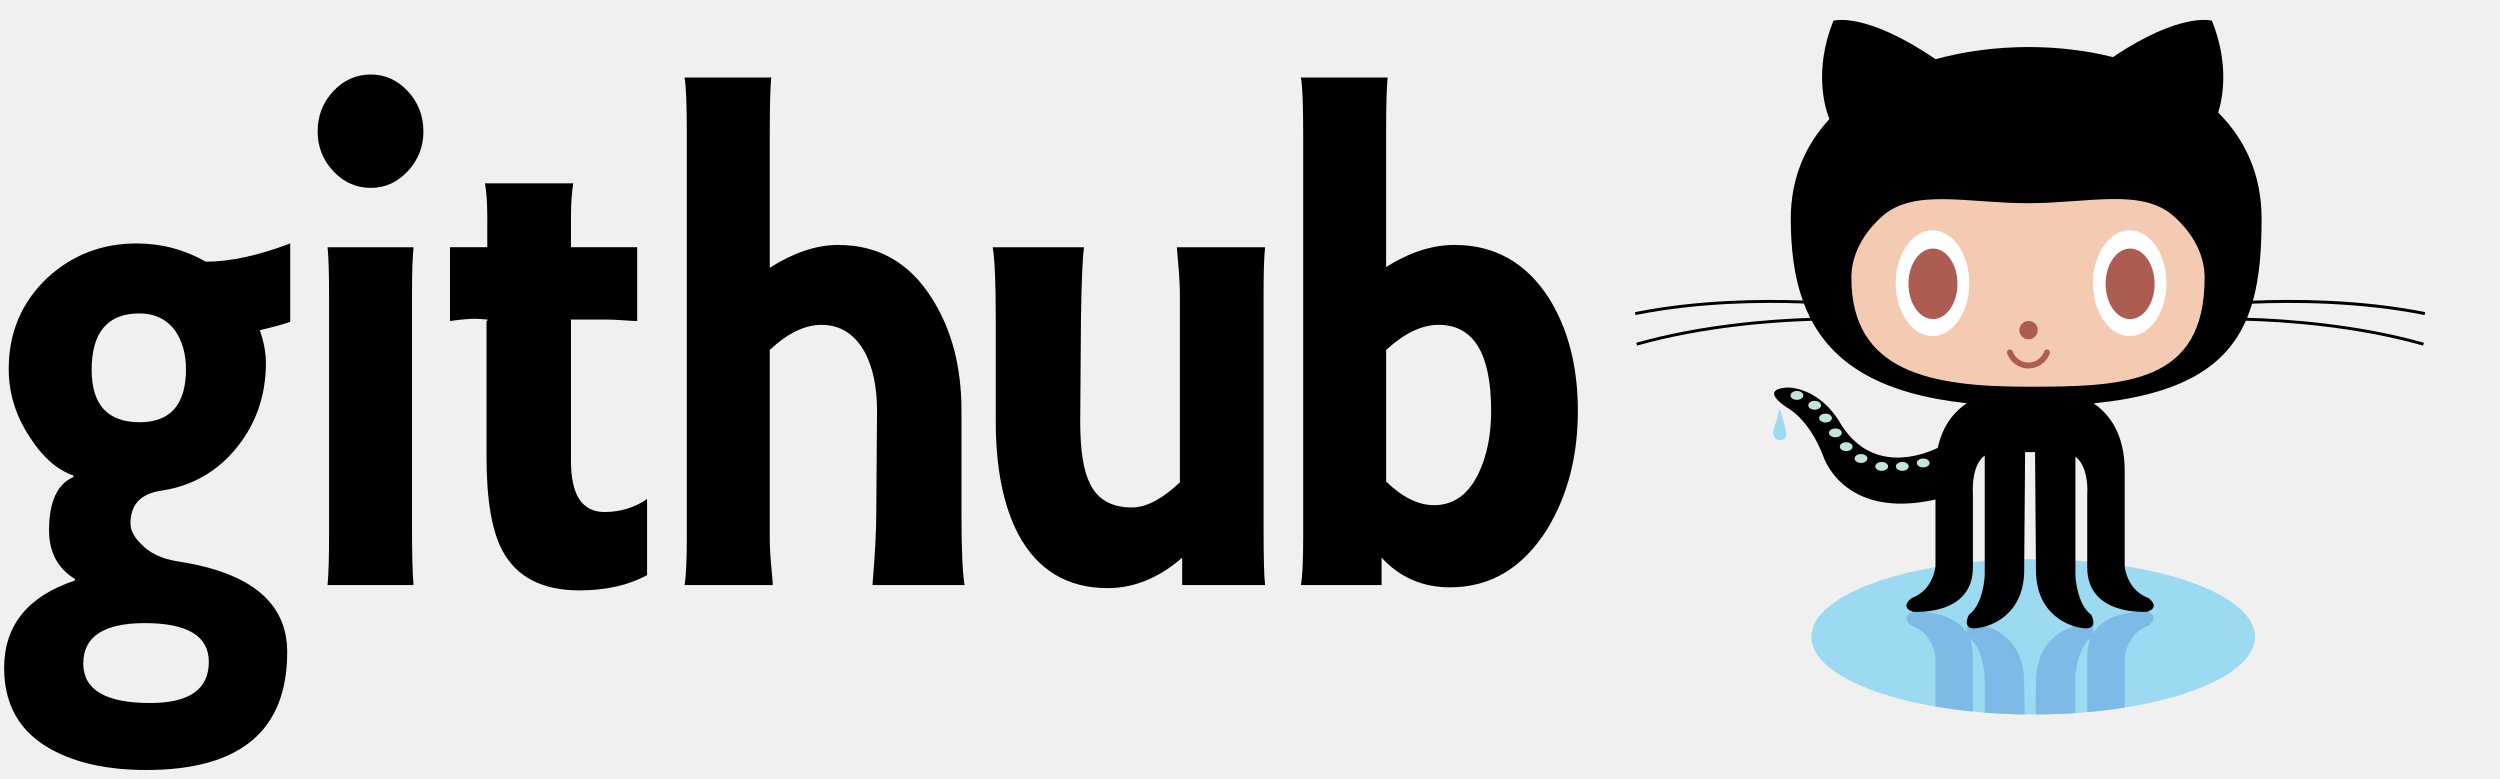
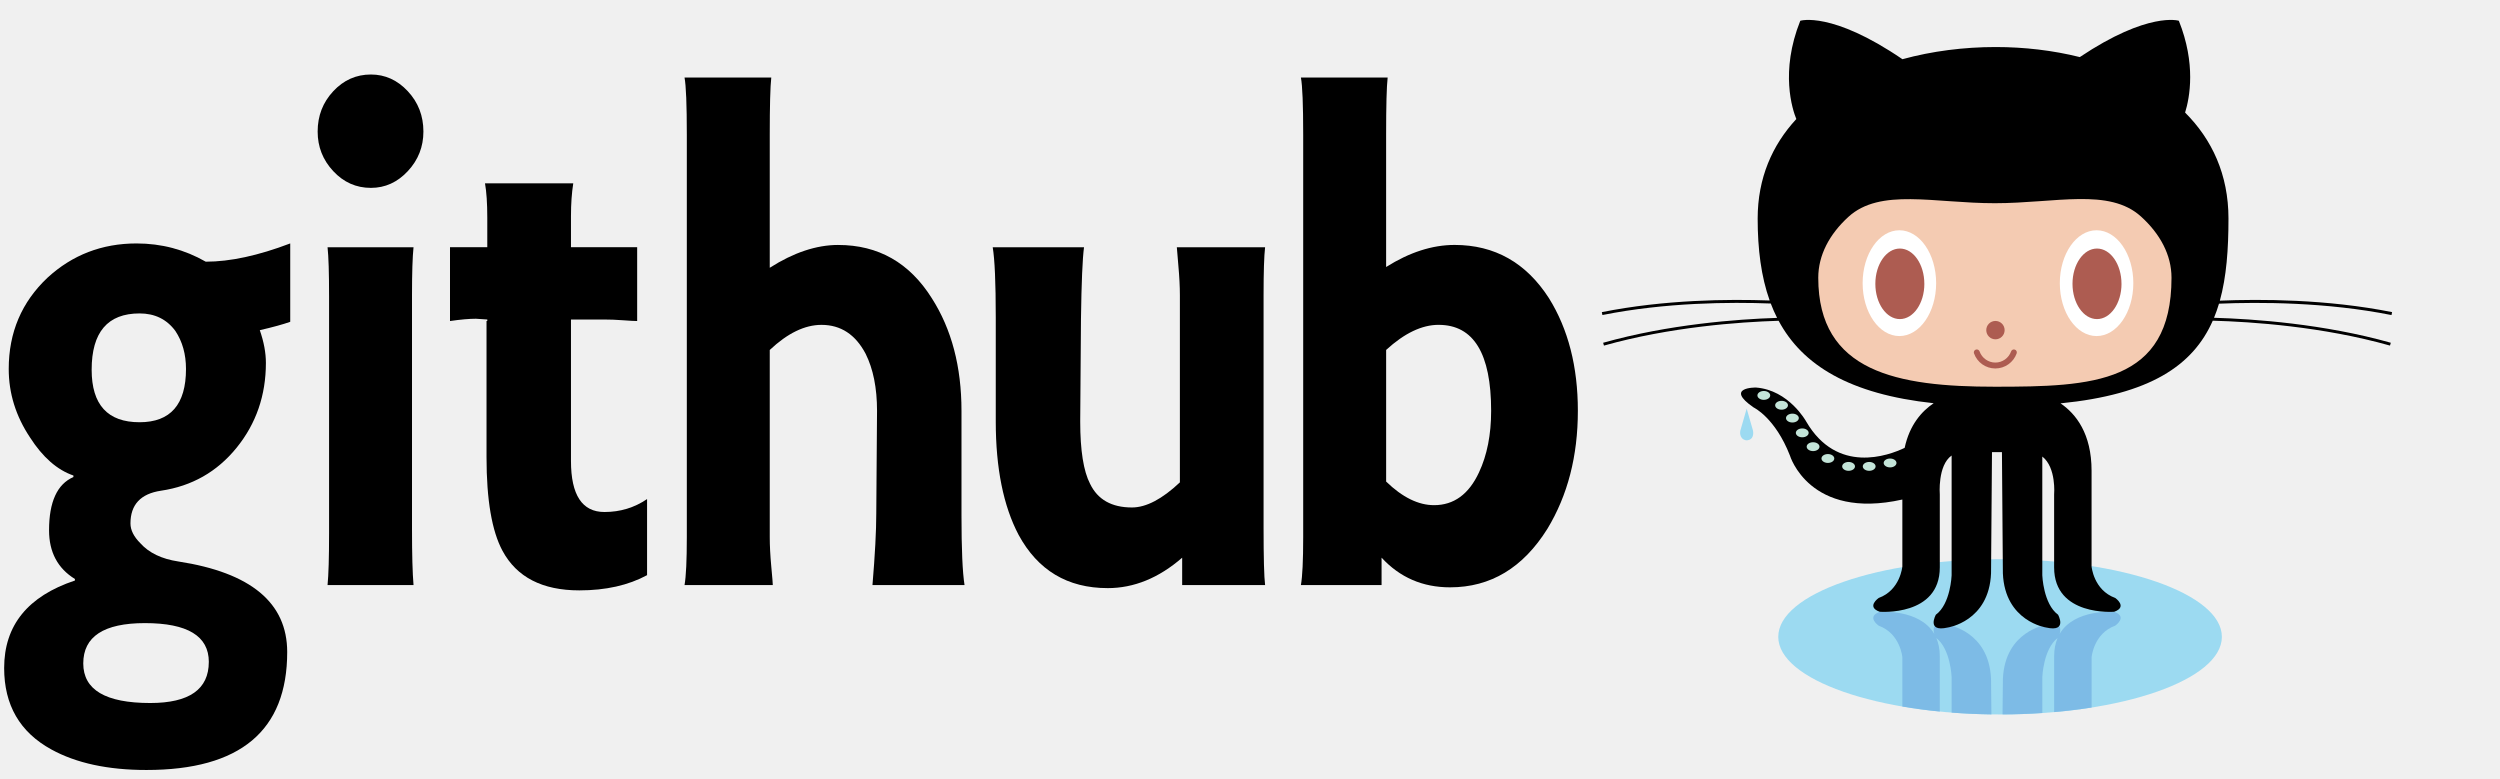
- <svg xmlns="http://www.w3.org/2000/svg" width="151" height="47">
-   <g>
+ <svg xmlns="http://www.w3.org/2000/svg" width="151" height="47" id="svg3594" version="1.1">
+   <defs id="defs3624" />
+   <g id="g3596">
    <g id="Ebene_x0020_1">
      <g id="_153574520">
        <path id="_153577136" fill="black" fill-rule="nonzero" d="m12.429,15.806c1.471,0 3.171,-0.368 5.101,-1.103l0,4.734c-0.429,0.153 -1.042,0.322 -1.838,0.506c0.245,0.705 0.368,1.363 0.368,1.976c0,1.961 -0.59,3.669 -1.769,5.124c-1.18,1.455 -2.704,2.321 -4.573,2.597c-1.225,0.184 -1.838,0.843 -1.838,1.976c0,0.398 0.199,0.797 0.597,1.195c0.521,0.582 1.287,0.95 2.298,1.103c4.382,0.674 6.572,2.497 6.572,5.469c0,4.749 -2.834,7.124 -8.502,7.124c-2.329,0 -4.244,-0.414 -5.745,-1.241c-1.9,-1.042 -2.849,-2.681 -2.849,-4.918c0,-2.574 1.425,-4.335 4.274,-5.285l0,-0.092c-1.042,-0.643 -1.562,-1.624 -1.562,-2.941c0,-1.716 0.49,-2.788 1.471,-3.217l0,-0.092c-0.98,-0.337 -1.854,-1.103 -2.62,-2.298c-0.858,-1.287 -1.287,-2.665 -1.287,-4.136c0,-2.206 0.781,-4.044 2.344,-5.515c1.501,-1.379 3.294,-2.068 5.377,-2.068c1.501,0 2.895,0.368 4.182,1.103l0,-0zm0.184,24.174l0,0c0,-1.563 -1.287,-2.344 -3.861,-2.344c-2.482,0 -3.723,0.812 -3.723,2.436c0,1.593 1.348,2.39 4.044,2.39c2.359,0 3.539,-0.827 3.539,-2.482l-0,0zm-7.077,-17.648l0,0c0,2.114 0.965,3.171 2.895,3.171c1.869,0 2.803,-1.073 2.803,-3.217c0,-0.889 -0.214,-1.654 -0.643,-2.298c-0.521,-0.705 -1.241,-1.057 -2.16,-1.057c-1.93,0 -2.895,1.134 -2.895,3.401z" />
        <path id="_153577064" fill="black" fill-rule="nonzero" d="m22.403,11.348c-0.889,0 -1.647,-0.337 -2.275,-1.011c-0.628,-0.674 -0.942,-1.47 -0.942,-2.39c0,-0.95 0.314,-1.762 0.942,-2.436c0.628,-0.674 1.386,-1.011 2.275,-1.011c0.858,0 1.601,0.337 2.229,1.011c0.628,0.674 0.942,1.486 0.942,2.436c0,0.919 -0.314,1.716 -0.942,2.39c-0.628,0.674 -1.371,1.011 -2.229,1.011z" />
        <path id="_153576992" fill="black" fill-rule="nonzero" d="m19.784,35.338c0.061,-0.613 0.092,-1.654 0.092,-3.125l0,-14.293c0,-1.44 -0.03,-2.436 -0.092,-2.987l5.193,0c-0.061,0.582 -0.092,1.547 -0.092,2.895l0,14.109c0,1.563 0.031,2.696 0.092,3.401l-5.193,0z" />
        <path id="_153576920" fill="black" fill-rule="nonzero" d="m34.487,14.932l3.998,0l0,4.458c-0.153,0 -0.437,-0.015 -0.85,-0.046c-0.414,-0.031 -0.804,-0.046 -1.172,-0.046l-1.976,0l0,8.548c0,2.053 0.674,3.079 2.022,3.079c0.95,0 1.808,-0.26 2.574,-0.781l0,4.596c-1.134,0.613 -2.497,0.919 -4.09,0.919c-2.237,0 -3.784,-0.797 -4.642,-2.39c-0.643,-1.195 -0.965,-3.079 -0.965,-5.653l0,-8.226l0.046,0l0,-0.092l-0.689,-0.046c-0.398,0 -0.919,0.046 -1.563,0.138l0,-4.458l2.252,0l0,-1.792c0,-0.858 -0.046,-1.547 -0.138,-2.068l5.331,0c-0.092,0.582 -0.138,1.241 -0.138,1.976l0,1.884z" />
        <path id="_153576848" fill="black" fill-rule="nonzero" d="m50.629,14.795c-1.317,0 -2.696,0.46 -4.136,1.379l0,-8.042c0,-1.746 0.031,-2.895 0.092,-3.447l-5.239,0c0.092,0.49 0.138,1.639 0.138,3.447l0,24.312c0,1.409 -0.046,2.375 -0.138,2.895l5.331,0c0,-0.092 -0.03,-0.467 -0.092,-1.126c-0.061,-0.659 -0.092,-1.249 -0.092,-1.769l0,-11.306c1.072,-1.011 2.114,-1.516 3.125,-1.516c1.164,0 2.053,0.582 2.666,1.746c0.459,0.919 0.689,2.068 0.689,3.447l-0.046,6.204c0,1.042 -0.076,2.482 -0.23,4.32l5.561,0c-0.122,-0.766 -0.184,-2.175 -0.184,-4.228l0,-6.296c0,-2.666 -0.597,-4.933 -1.792,-6.802c-1.348,-2.145 -3.232,-3.217 -5.653,-3.217z" />
        <path id="_153576776" fill="black" fill-rule="nonzero" d="m66.9,35.522c-2.421,0 -4.213,-1.073 -5.377,-3.217c-0.919,-1.746 -1.379,-4.029 -1.379,-6.847l0,-6.296c0,-2.084 -0.061,-3.493 -0.184,-4.228l5.515,0c-0.092,0.674 -0.153,2.114 -0.184,4.32l-0.046,6.204c0,1.746 0.199,3.003 0.597,3.768c0.46,0.95 1.302,1.425 2.528,1.425c0.858,0 1.823,-0.506 2.895,-1.516l0,-11.306c0,-0.521 -0.031,-1.118 -0.092,-1.792c-0.062,-0.674 -0.092,-1.042 -0.092,-1.103l5.331,0c-0.061,0.521 -0.092,1.486 -0.092,2.895l0,14.063c0,1.807 0.031,2.956 0.092,3.447l-5.009,0l0,-1.654c-1.409,1.225 -2.911,1.838 -4.504,1.838z" />
        <path id="_153576704" fill="black" fill-rule="nonzero" d="m87.583,35.475c-1.654,0 -3.033,-0.597 -4.136,-1.792l0,1.654l-4.872,0c0.092,-0.521 0.138,-1.486 0.138,-2.895l0,-24.312c0,-1.808 -0.046,-2.957 -0.138,-3.447l5.239,0c-0.062,0.551 -0.092,1.7 -0.092,3.447l0,7.997c1.409,-0.888 2.788,-1.333 4.136,-1.333c2.42,0 4.32,1.072 5.699,3.217c1.164,1.869 1.746,4.136 1.746,6.802c0,2.727 -0.613,5.101 -1.838,7.123c-1.471,2.359 -3.432,3.539 -5.883,3.539zm-0.689,-15.855l0,0c-1.011,0 -2.068,0.505 -3.171,1.516l0,7.951c0.98,0.95 1.945,1.425 2.895,1.425c1.195,0 2.099,-0.659 2.712,-1.976c0.49,-1.042 0.735,-2.283 0.735,-3.722c0,-3.462 -1.057,-5.193 -3.171,-5.193l0,0z" />
      </g>
    </g>
-     <g id="svg_1">
-       <path id="svg_2" d="m136.201,38.464c0,2.59 -5.998,4.689 -13.396,4.689c-7.399,0 -13.398,-2.099 -13.398,-4.689c0,-2.59 5.998,-4.689 13.398,-4.689c7.398,0 13.396,2.1 13.396,4.689z" fill="#9CDAF1" />
-       <path id="svg_3" d="m119.163,42.977l0,-3.342c0,-0.432 -0.078,-0.792 -0.208,-1.097c0.864,0.671 0.923,2.358 0.923,2.358l0,2.145c0.778,0.061 1.581,0.097 2.403,0.109l-0.022,-2.134c-0.119,-2.917 -2.619,-3.274 -2.619,-3.274c-0.914,-0.207 -0.9,0.251 -0.808,0.547c-0.896,-1.529 -3.299,-1.331 -3.299,-1.331c-0.834,0.297 -0.06,0.833 -0.06,0.833c1.31,0.476 1.429,1.905 1.429,1.905l0,2.979c0.721,0.124 1.477,0.226 2.263,0.303l-0.001,0.001z" fill="#7DBBE6" />
-       <path id="svg_4" d="m129.701,36.956c0,0 -2.403,-0.198 -3.299,1.332c0.092,-0.296 0.106,-0.755 -0.808,-0.548c0,0 -2.5,0.357 -2.619,3.274l-0.022,2.137c0.821,-0.003 1.624,-0.032 2.403,-0.085l0,-2.172c0,0 0.059,-1.687 0.923,-2.358c-0.13,0.305 -0.208,0.666 -0.208,1.097l0,3.377c0.784,-0.069 1.54,-0.161 2.262,-0.276l0,-3.041c0,0 0.119,-1.429 1.429,-1.905c0,-0.001 0.773,-0.537 -0.061,-0.835l0.001,0.002l0,0z" fill="#7DBBE6" />
-       <path id="svg_5" d="m146.447,19.027l0.035,-0.175c-3.93,-0.786 -7.963,-0.794 -10.403,-0.692c0.401,-1.444 0.521,-3.106 0.521,-4.959c0,-2.658 -0.998,-4.784 -2.62,-6.402c0.283,-0.914 0.662,-2.945 -0.378,-5.545c0,0 -1.834,-0.582 -5.982,2.194c-1.625,-0.406 -3.354,-0.607 -5.086,-0.607c-1.906,0 -3.831,0.243 -5.627,0.735c-4.28,-2.92 -6.17,-2.322 -6.17,-2.322c-1.233,3.085 -0.471,5.368 -0.239,5.936c-1.45,1.565 -2.335,3.562 -2.335,6.011c0,1.849 0.21,3.507 0.725,4.949c-2.461,-0.09 -6.347,-0.055 -10.137,0.703l0.035,0.175c3.813,-0.763 7.723,-0.789 10.169,-0.696c0.113,0.298 0.24,0.588 0.381,0.868c-2.419,0.078 -6.548,0.386 -10.506,1.503l0.049,0.171c3.989,-1.125 8.155,-1.425 10.55,-1.499c1.445,2.694 4.294,4.433 9.363,4.98c-0.719,0.484 -1.453,1.305 -1.751,2.696c-0.98,0.469 -4.084,1.613 -5.946,-1.589c0,0 -1.042,-1.906 -3.037,-2.055c0,0 -1.935,-0.03 -0.134,1.206c0,0 1.295,0.61 2.188,2.903c0,0 1.165,3.911 6.79,2.656l0,4.04c0,0 -0.119,1.429 -1.429,1.905c0,0 -0.774,0.536 0.06,0.833c0,0 3.631,0.298 3.631,-2.678l0,-4.405c0,0 -0.144,-1.747 0.714,-2.354l0,7.235c0,0 -0.059,1.726 -0.952,2.381c0,0 -0.596,1.071 0.714,0.774c0,0 2.5,-0.357 2.619,-3.274l0.057,-7.322l0.601,0l0.057,7.322c0.119,2.917 2.619,3.274 2.619,3.274c1.309,0.297 0.714,-0.774 0.714,-0.774c-0.893,-0.655 -0.952,-2.381 -0.952,-2.381l0,-7.173c0.858,0.668 0.714,2.292 0.714,2.292l0,4.405c0,2.976 3.631,2.678 3.631,2.678c0.833,-0.297 0.06,-0.833 0.06,-0.833c-1.31,-0.476 -1.429,-1.905 -1.429,-1.905l0,-5.775c0,-2.252 -0.948,-3.444 -1.876,-4.074c5.405,-0.536 7.999,-2.281 9.195,-4.993c2.368,0.065 6.628,0.354 10.704,1.503l0.049,-0.171c-4.052,-1.143 -8.285,-1.439 -10.677,-1.508c0.113,-0.274 0.212,-0.559 0.3,-0.852c2.428,-0.101 6.48,-0.1 10.425,0.689l-0.006,-0.002l0,0z" />
-       <path id="svg_6" d="m131.314,13.076c1.164,1.055 1.845,2.328 1.845,3.701c0,6.407 -4.776,6.581 -10.668,6.581c-5.892,0 -10.668,-0.887 -10.668,-6.581c0,-1.363 0.671,-2.629 1.821,-3.679c1.918,-1.751 5.164,-0.824 8.847,-0.824c3.666,-0.001 6.901,-0.937 8.822,0.802l0.001,0.001z" fill="#F4CBB2" />
-       <path id="svg_7" d="m118.943,17.103c0,1.765 -0.994,3.195 -2.22,3.195c-1.226,0 -2.22,-1.431 -2.22,-3.195c0,-1.765 0.994,-3.195 2.22,-3.195c1.226,0.001 2.22,1.43 2.22,3.195zm11.91,0c0,1.765 -0.994,3.195 -2.22,3.195c-1.226,0 -2.22,-1.431 -2.22,-3.195c0,-1.765 0.994,-3.195 2.22,-3.195c1.226,0.001 2.22,1.43 2.22,3.195z" fill="#FFFFFF" />
-       <path id="svg_8" d="m118.231,17.143c0,1.176 -0.663,2.13 -1.48,2.13s-1.48,-0.953 -1.48,-2.13c0,-1.177 0.663,-2.131 1.48,-2.131c0.816,0 1.479,0.953 1.479,2.13l0.001,0.001zm11.908,0c0,1.176 -0.663,2.13 -1.48,2.13c-0.816,0 -1.48,-0.953 -1.48,-2.13c0,-1.177 0.663,-2.131 1.48,-2.131c0.816,0 1.479,0.953 1.479,2.13l0,0.001z" fill="#AD5C51" />
-       <circle id="svg_9" r="0.555" cy="19.94" cx="122.525" fill="#AD5C51" />
-       <path id="svg_10" d="m121.229,21.344c-0.033,-0.093 0.016,-0.195 0.109,-0.228c0.093,-0.033 0.195,0.016 0.228,0.109c0.143,0.403 0.526,0.674 0.952,0.674c0.427,0 0.809,-0.271 0.952,-0.674c0.033,-0.093 0.135,-0.141 0.228,-0.109c0.093,0.033 0.141,0.135 0.109,0.228c-0.193,0.545 -0.711,0.912 -1.289,0.912c-0.578,0 -1.095,-0.365 -1.288,-0.911l-0.001,-0.001z" fill="#AD5C51" />
-       <path id="svg_11" d="m108.921,23.883c0,0.148 -0.174,0.268 -0.387,0.268c-0.213,0 -0.387,-0.12 -0.387,-0.268c0,-0.148 0.174,-0.268 0.387,-0.268c0.214,0 0.387,0.12 0.387,0.269l0,-0zm1.072,0.595c0,0.148 -0.174,0.268 -0.387,0.268c-0.214,0 -0.387,-0.12 -0.387,-0.268c0,-0.148 0.174,-0.268 0.387,-0.268c0.214,0 0.387,0.12 0.387,0.269l0,-0zm0.655,0.774c0,0.148 -0.174,0.268 -0.387,0.268c-0.213,0 -0.387,-0.12 -0.387,-0.268c0,-0.148 0.174,-0.268 0.387,-0.268c0.214,0 0.387,0.12 0.387,0.269l0,-0l0,0zm0.595,0.893c0,0.148 -0.174,0.268 -0.387,0.268c-0.213,0 -0.387,-0.12 -0.387,-0.268c0,-0.148 0.174,-0.268 0.387,-0.268c0.214,0 0.387,0.12 0.387,0.269l0,-0zm0.654,0.834c0,0.148 -0.174,0.268 -0.387,0.268c-0.213,0 -0.387,-0.12 -0.387,-0.268c0,-0.148 0.174,-0.268 0.387,-0.268c0.214,0 0.387,0.12 0.387,0.269l0,-0zm0.894,0.714c0,0.148 -0.174,0.268 -0.387,0.268c-0.213,0 -0.387,-0.12 -0.387,-0.268c0,-0.148 0.174,-0.268 0.387,-0.268c0.214,0 0.387,0.12 0.387,0.269l0,-0l0,0zm1.25,0.477c0,0.148 -0.174,0.268 -0.387,0.268c-0.213,0 -0.387,-0.12 -0.387,-0.268c0,-0.148 0.174,-0.268 0.387,-0.268c0.214,0 0.387,0.12 0.387,0.269l0,-0l0,0l0,-0zm1.245,0c0,0.148 -0.174,0.268 -0.387,0.268c-0.213,0 -0.387,-0.12 -0.387,-0.268c0,-0.148 0.174,-0.268 0.387,-0.268c0.214,0 0.387,0.12 0.387,0.269l0,-0l0,0l0,-0zm1.262,-0.207c0,0.148 -0.174,0.268 -0.387,0.268c-0.213,0 -0.387,-0.12 -0.387,-0.268c0,-0.148 0.174,-0.268 0.387,-0.268c0.214,0 0.387,0.12 0.387,0.269l0,-0z" fill="#C3E4D8" />
-       <path id="svg_12" d="m107.5,24.677l-0.387,1.347c0,0 -0.101,0.487 0.358,0.573c0.479,-0.009 0.44,-0.457 0.406,-0.603l-0.378,-1.318l0,0l0,-0z" fill="#9CDAF1" />
+     <g id="svg_1" transform="translate(-2,0)">
+       <path id="svg_2" d="m 136.201,38.464 c 0,2.59 -5.998,4.689 -13.396,4.689 -7.399,0 -13.398,-2.099 -13.398,-4.689 0,-2.59 5.998,-4.689 13.398,-4.689 7.398,0 13.396,2.1 13.396,4.689 z" style="fill:#9cdaf1" />
+       <path id="svg_3" d="m 119.163,42.977 0,-3.342 c 0,-0.432 -0.078,-0.792 -0.208,-1.097 0.864,0.671 0.923,2.358 0.923,2.358 l 0,2.145 c 0.778,0.061 1.581,0.097 2.403,0.109 l -0.022,-2.134 c -0.119,-2.917 -2.619,-3.274 -2.619,-3.274 -0.914,-0.207 -0.9,0.251 -0.808,0.547 -0.896,-1.529 -3.299,-1.331 -3.299,-1.331 -0.834,0.297 -0.06,0.833 -0.06,0.833 1.31,0.476 1.429,1.905 1.429,1.905 l 0,2.979 c 0.721,0.124 1.477,0.226 2.263,0.303 l -5.2e-4,6.68e-4 z" style="fill:#7dbbe6" />
+       <path id="svg_4" d="m 129.701,36.956 c 0,0 -2.403,-0.198 -3.299,1.332 0.092,-0.296 0.106,-0.755 -0.808,-0.548 0,0 -2.5,0.357 -2.619,3.274 l -0.022,2.137 c 0.821,-0.003 1.624,-0.032 2.403,-0.085 l 0,-2.172 c 0,0 0.059,-1.687 0.923,-2.358 -0.13,0.305 -0.208,0.666 -0.208,1.097 l 0,3.377 c 0.784,-0.069 1.54,-0.161 2.262,-0.276 l 0,-3.041 c 0,0 0.119,-1.429 1.429,-1.905 0,-0.001 0.773,-0.537 -0.061,-0.835 l 7.7e-4,0.002 0,0 z" style="fill:#7dbbe6" />
+       <path id="svg_5" d="m 146.447,19.027 0.035,-0.175 c -3.93,-0.786 -7.963,-0.794 -10.403,-0.692 0.401,-1.444 0.521,-3.106 0.521,-4.959 0,-2.658 -0.998,-4.784 -2.62,-6.402 0.283,-0.914 0.662,-2.945 -0.378,-5.545 0,0 -1.834,-0.582 -5.982,2.194 -1.625,-0.406 -3.354,-0.607 -5.086,-0.607 -1.906,0 -3.831,0.243 -5.627,0.735 -4.28,-2.92 -6.17,-2.322 -6.17,-2.322 -1.233,3.085 -0.471,5.368 -0.239,5.936 -1.45,1.565 -2.335,3.562 -2.335,6.011 0,1.849 0.21,3.507 0.725,4.949 -2.461,-0.09 -6.347,-0.055 -10.137,0.703 l 0.035,0.175 c 3.813,-0.763 7.723,-0.789 10.169,-0.696 0.113,0.298 0.239,0.588 0.381,0.868 -2.419,0.078 -6.548,0.386 -10.506,1.503 l 0.049,0.171 c 3.989,-1.125 8.155,-1.425 10.55,-1.499 1.445,2.694 4.294,4.433 9.363,4.98 -0.719,0.484 -1.453,1.305 -1.751,2.696 -0.98,0.469 -4.084,1.613 -5.946,-1.589 0,0 -1.042,-1.906 -3.037,-2.055 0,0 -1.935,-0.03 -0.134,1.206 0,0 1.295,0.61 2.188,2.903 0,0 1.165,3.911 6.79,2.656 l 0,4.04 c 0,0 -0.119,1.429 -1.429,1.905 0,0 -0.774,0.536 0.06,0.833 0,0 3.631,0.298 3.631,-2.678 l 0,-4.405 c 0,0 -0.144,-1.747 0.714,-2.354 l 0,7.235 c 0,0 -0.059,1.726 -0.952,2.381 0,0 -0.596,1.071 0.714,0.774 0,0 2.5,-0.357 2.619,-3.274 l 0.057,-7.322 0.601,0 0.057,7.322 c 0.119,2.917 2.619,3.274 2.619,3.274 1.309,0.297 0.714,-0.774 0.714,-0.774 -0.893,-0.655 -0.952,-2.381 -0.952,-2.381 l 0,-7.173 c 0.858,0.668 0.714,2.292 0.714,2.292 l 0,4.405 c 0,2.976 3.631,2.678 3.631,2.678 0.833,-0.297 0.06,-0.833 0.06,-0.833 -1.31,-0.476 -1.429,-1.905 -1.429,-1.905 l 0,-5.775 c 0,-2.252 -0.948,-3.444 -1.875,-4.074 5.405,-0.536 7.999,-2.281 9.195,-4.993 2.368,0.065 6.628,0.354 10.704,1.503 l 0.049,-0.171 c -4.052,-1.143 -8.285,-1.439 -10.677,-1.508 0.113,-0.274 0.212,-0.559 0.3,-0.852 2.428,-0.101 6.48,-0.1 10.425,0.689 l -0.006,-0.003 0,0 z" />
+       <path id="svg_6" d="m 131.314,13.076 c 1.164,1.055 1.845,2.328 1.845,3.701 0,6.407 -4.776,6.581 -10.668,6.581 -5.892,0 -10.668,-0.887 -10.668,-6.581 0,-1.363 0.671,-2.629 1.821,-3.679 1.918,-1.751 5.164,-0.824 8.847,-0.824 3.666,-5.25e-4 6.901,-0.937 8.822,0.802 l 6.9e-4,6.81e-4 z" style="fill:#f4cbb2" />
+       <path id="svg_7" d="m 118.943,17.103 c 0,1.765 -0.994,3.195 -2.22,3.195 -1.226,0 -2.22,-1.431 -2.22,-3.195 0,-1.765 0.994,-3.195 2.22,-3.195 1.226,0.001 2.22,1.43 2.22,3.195 z m 11.91,0 c 0,1.765 -0.994,3.195 -2.22,3.195 -1.226,0 -2.22,-1.431 -2.22,-3.195 0,-1.765 0.994,-3.195 2.22,-3.195 1.226,0.001 2.22,1.43 2.22,3.195 z" style="fill:#ffffff" />
+       <path id="svg_8" d="m 118.231,17.143 c 0,1.176 -0.663,2.13 -1.48,2.13 -0.817,0 -1.48,-0.953 -1.48,-2.13 0,-1.177 0.663,-2.131 1.48,-2.131 0.816,0 1.479,0.953 1.479,2.13 l 5.2e-4,6.07e-4 z m 11.908,0 c 0,1.176 -0.663,2.13 -1.48,2.13 -0.816,0 -1.48,-0.953 -1.48,-2.13 0,-1.177 0.663,-2.131 1.48,-2.131 0.816,0 1.479,0.953 1.479,2.13 l 4.5e-4,6.07e-4 z" style="fill:#ad5c51" />
+       <circle id="svg_9" r="0.555" cy="19.94" cx="122.525" style="fill:#ad5c51" d="m 123.08,19.94 c 0,0.307 -0.249,0.555 -0.555,0.555 -0.307,0 -0.555,-0.249 -0.555,-0.555 0,-0.307 0.249,-0.555 0.555,-0.555 0.307,0 0.555,0.249 0.555,0.555 z" />
+       <path id="svg_10" d="m 121.229,21.344 c -0.033,-0.093 0.016,-0.195 0.109,-0.228 0.093,-0.033 0.195,0.016 0.228,0.109 0.143,0.403 0.526,0.674 0.952,0.674 0.427,0 0.809,-0.271 0.952,-0.674 0.033,-0.093 0.135,-0.141 0.228,-0.109 0.093,0.033 0.141,0.135 0.109,0.228 -0.193,0.545 -0.711,0.912 -1.289,0.912 -0.578,0 -1.095,-0.365 -1.288,-0.911 l -7.5e-4,-0.001 z" style="fill:#ad5c51" />
+       <path id="svg_11" d="m 108.921,23.883 c 0,0.148 -0.174,0.268 -0.387,0.268 -0.213,0 -0.387,-0.12 -0.387,-0.268 0,-0.148 0.174,-0.268 0.387,-0.268 0.214,0 0.387,0.12 0.387,0.269 l 0,-4.5e-4 z m 1.072,0.595 c 0,0.148 -0.174,0.268 -0.387,0.268 -0.214,0 -0.387,-0.12 -0.387,-0.268 0,-0.148 0.174,-0.268 0.387,-0.268 0.214,0 0.387,0.12 0.387,0.269 l 0,-3.8e-4 z m 0.655,0.774 c 0,0.148 -0.174,0.268 -0.387,0.268 -0.213,0 -0.387,-0.12 -0.387,-0.268 0,-0.148 0.174,-0.268 0.387,-0.268 0.214,0 0.387,0.12 0.387,0.269 l 0,-3.78e-4 0,2e-6 z m 0.595,0.893 c 0,0.148 -0.174,0.268 -0.387,0.268 -0.213,0 -0.387,-0.12 -0.387,-0.268 0,-0.148 0.174,-0.268 0.387,-0.268 0.214,0 0.387,0.12 0.387,0.269 l 0,-3.74e-4 z m 0.654,0.834 c 0,0.148 -0.174,0.268 -0.387,0.268 -0.213,0 -0.387,-0.12 -0.387,-0.268 0,-0.148 0.174,-0.268 0.387,-0.268 0.214,0 0.387,0.12 0.387,0.269 l 0,-3.78e-4 z m 0.894,0.714 c 0,0.148 -0.174,0.268 -0.387,0.268 -0.213,0 -0.387,-0.12 -0.387,-0.268 0,-0.148 0.174,-0.268 0.387,-0.268 0.214,0 0.387,0.12 0.387,0.269 l 0,-4.58e-4 0,0 z m 1.25,0.477 c 0,0.148 -0.174,0.268 -0.387,0.268 -0.213,0 -0.387,-0.12 -0.387,-0.268 0,-0.148 0.174,-0.268 0.387,-0.268 0.214,0 0.387,0.12 0.387,0.269 l 0,-4.46e-4 0,0 0,-2e-6 z m 1.245,0 c 0,0.148 -0.174,0.268 -0.387,0.268 -0.213,0 -0.387,-0.12 -0.387,-0.268 0,-0.148 0.174,-0.268 0.387,-0.268 0.214,0 0.387,0.12 0.387,0.269 l 0,-4.46e-4 0,0 0,-2e-6 z m 1.262,-0.207 c 0,0.148 -0.174,0.268 -0.387,0.268 -0.213,0 -0.387,-0.12 -0.387,-0.268 0,-0.148 0.174,-0.268 0.387,-0.268 0.214,0 0.387,0.12 0.387,0.269 l 0,-3.8e-4 z" style="fill:#c3e4d8" />
+       <path id="svg_12" d="m 107.5,24.677 -0.387,1.347 c 0,0 -0.101,0.487 0.358,0.573 0.479,-0.009 0.44,-0.457 0.406,-0.603 l -0.378,-1.318 0,8e-6 0,-2e-6 z" style="fill:#9cdaf1" />
    </g>
  </g>
</svg>
